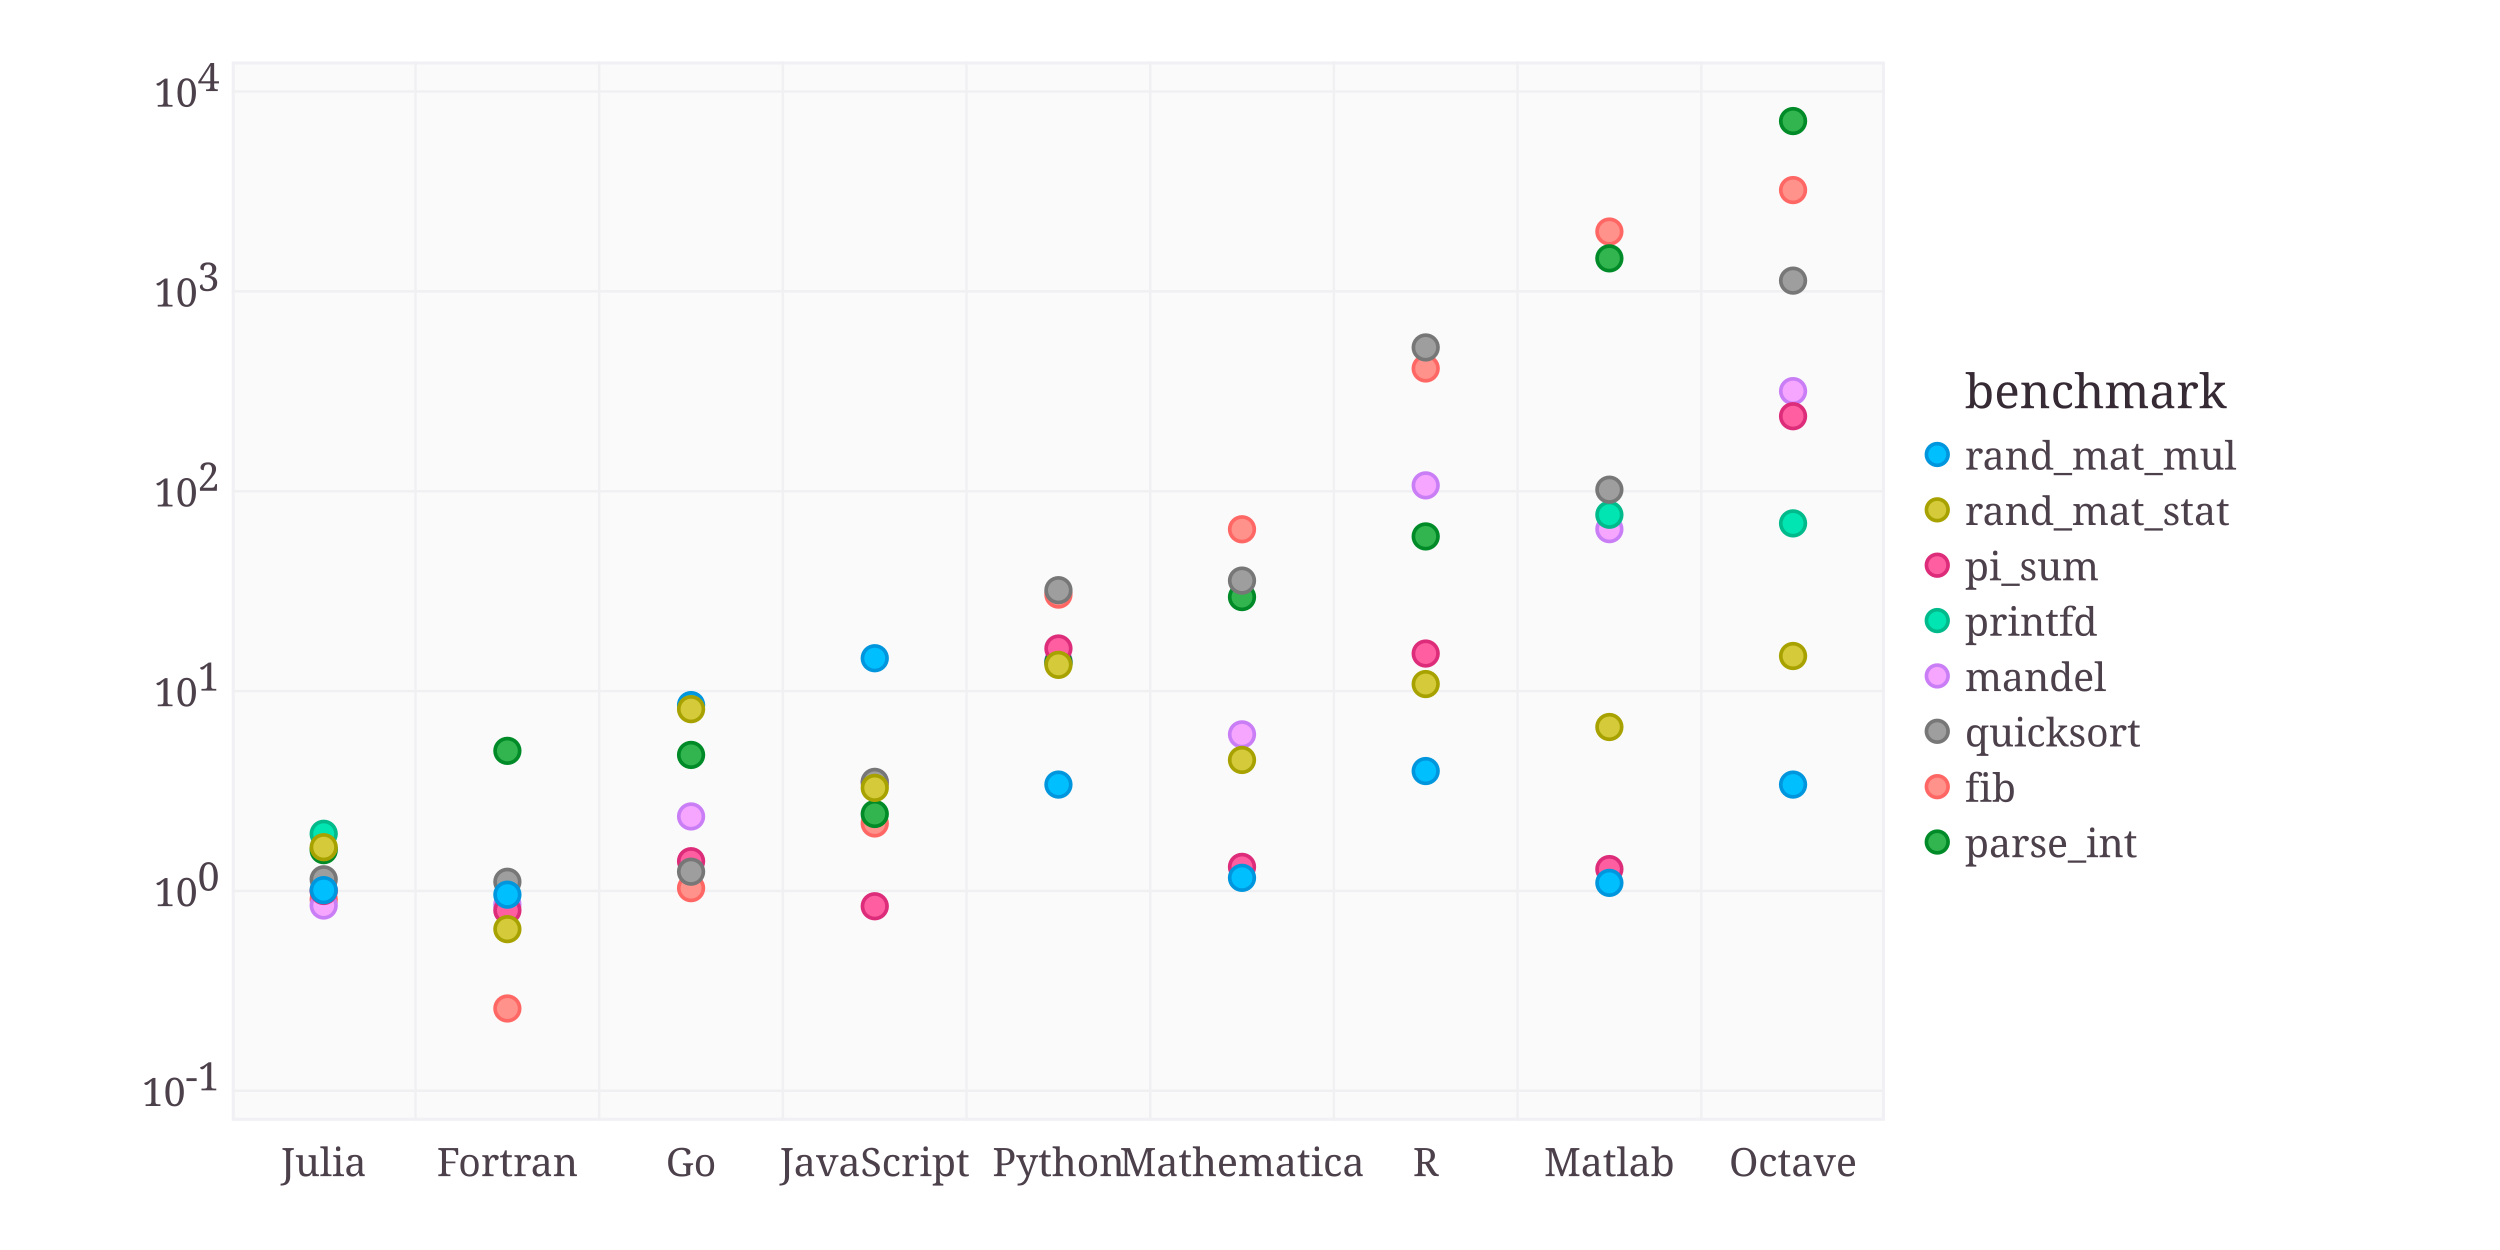
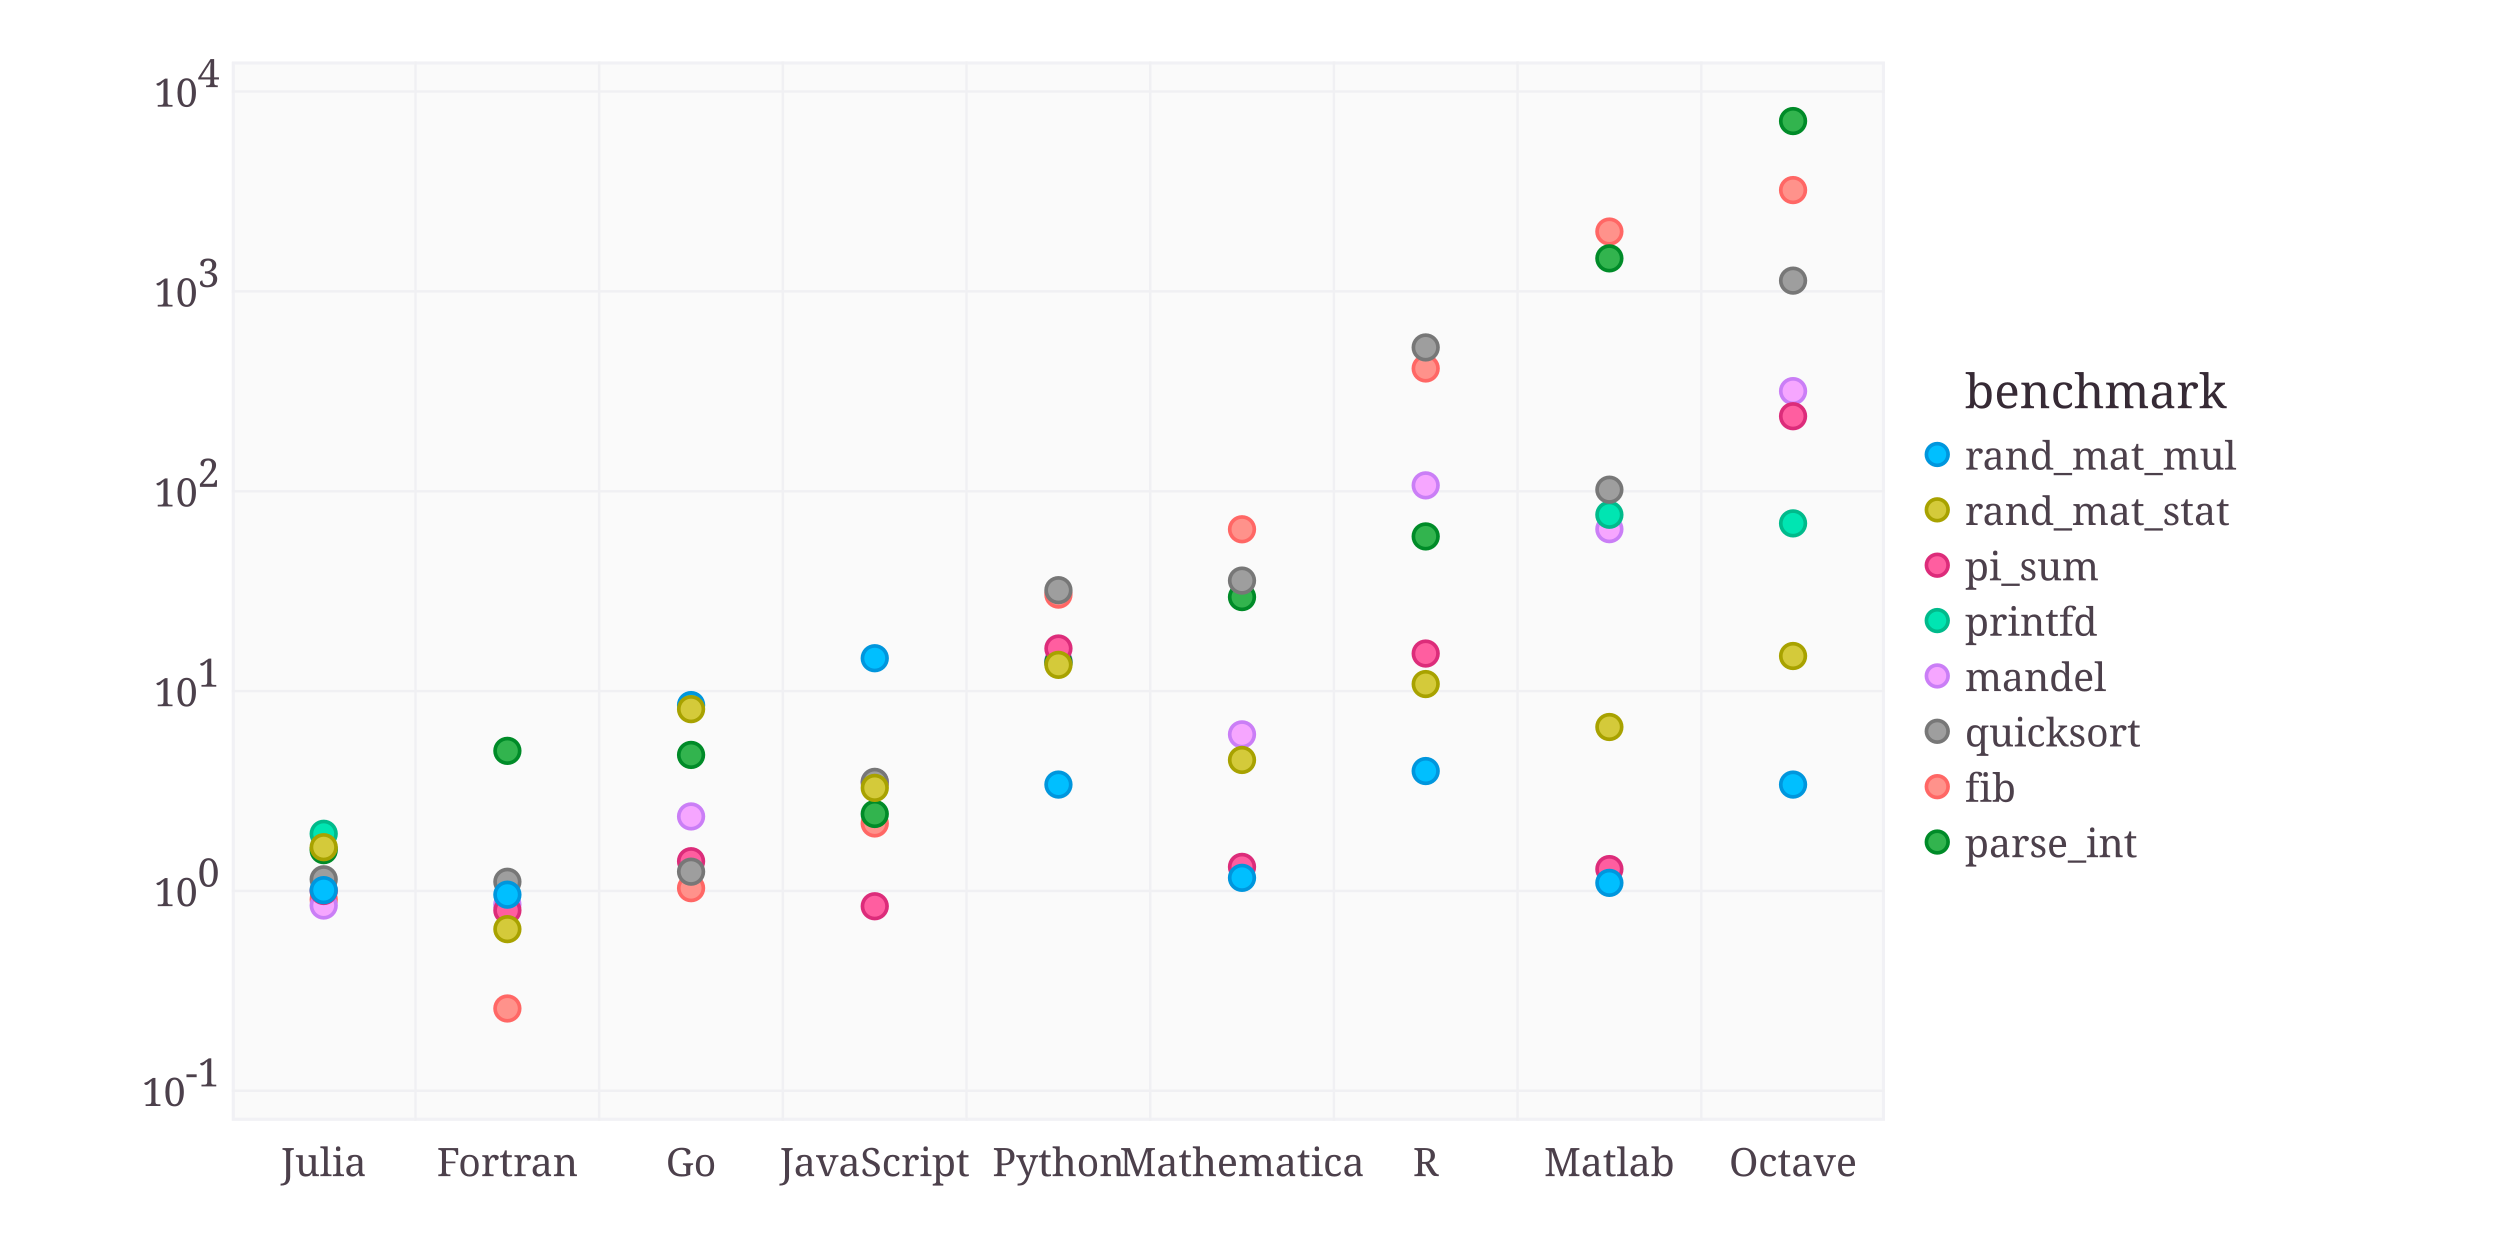
<svg xmlns="http://www.w3.org/2000/svg" version="1.1" width="203.2mm" height="101.6mm" viewBox="0 0 203.2 101.6" style="stroke:black;fill:black" stroke-width="0.5">
  <g class="plotroot yscalable">
    <g clip-path="url(#clippath1)">
-       <g fill="#4C404B" font-size="3.18" font-family="Georgia" stroke="none" class="guide ylabels">
-         <text x="17.84" y="56.17" text-anchor="end" style="dominant-baseline:central">10<tspan style="dominant-baseline:inherit" baseline-shift="super">1</tspan>
-         </text>
-         <text x="17.84" y="39.93" text-anchor="end" style="dominant-baseline:central">10<tspan style="dominant-baseline:inherit" baseline-shift="super">2</tspan>
-         </text>
-         <text x="17.84" y="137.4" text-anchor="end" style="dominant-baseline:central">10<tspan style="dominant-baseline:inherit" baseline-shift="super">-4</tspan>
-         </text>
-         <text x="17.84" y="104.91" text-anchor="end" style="dominant-baseline:central">10<tspan style="dominant-baseline:inherit" baseline-shift="super">-2</tspan>
-         </text>
-         <text x="17.84" y="-41.3" text-anchor="end" style="dominant-baseline:central">10<tspan style="dominant-baseline:inherit" baseline-shift="super">7</tspan>
-         </text>
-         <text x="17.84" y="121.15" text-anchor="end" style="dominant-baseline:central">10<tspan style="dominant-baseline:inherit" baseline-shift="super">-3</tspan>
-         </text>
-         <text x="17.84" y="-57.54" text-anchor="end" style="dominant-baseline:central">10<tspan style="dominant-baseline:inherit" baseline-shift="super">8</tspan>
-         </text>
-         <text x="17.84" y="72.42" text-anchor="end" style="dominant-baseline:central">10<tspan style="dominant-baseline:inherit" baseline-shift="super">0</tspan>
-         </text>
-         <text x="17.84" y="88.66" text-anchor="end" style="dominant-baseline:central">10<tspan style="dominant-baseline:inherit" baseline-shift="super">-1</tspan>
-         </text>
-         <text x="17.84" y="-73.79" text-anchor="end" style="dominant-baseline:central">10<tspan style="dominant-baseline:inherit" baseline-shift="super">9</tspan>
-         </text>
-         <text x="17.84" y="-25.05" text-anchor="end" style="dominant-baseline:central">10<tspan style="dominant-baseline:inherit" baseline-shift="super">6</tspan>
-         </text>
-         <text x="17.84" y="7.44" text-anchor="end" style="dominant-baseline:central">10<tspan style="dominant-baseline:inherit" baseline-shift="super">4</tspan>
-         </text>
-         <text x="17.84" y="169.89" text-anchor="end" style="dominant-baseline:central">10<tspan style="dominant-baseline:inherit" baseline-shift="super">-6</tspan>
-         </text>
-         <text x="17.84" y="23.68" text-anchor="end" style="dominant-baseline:central">10<tspan style="dominant-baseline:inherit" baseline-shift="super">3</tspan>
-         </text>
-         <text x="17.84" y="-90.03" text-anchor="end" style="dominant-baseline:central">10<tspan style="dominant-baseline:inherit" baseline-shift="super">10</tspan>
-         </text>
-         <text x="17.84" y="-8.81" text-anchor="end" style="dominant-baseline:central">10<tspan style="dominant-baseline:inherit" baseline-shift="super">5</tspan>
-         </text>
-         <text x="17.84" y="186.13" text-anchor="end" style="dominant-baseline:central">10<tspan style="dominant-baseline:inherit" baseline-shift="super">-7</tspan>
-         </text>
-         <text x="17.84" y="153.64" text-anchor="end" style="dominant-baseline:central">10<tspan style="dominant-baseline:inherit" baseline-shift="super">-5</tspan>
+       <g stroke="none" fill="#4C404B" class="guide ylabels" font-family="Georgia" font-size="3.18">
+         <text x="17.84" y="56.17" text-anchor="end" style="dominant-baseline:central">10<tspan style="dominant-baseline:inherit" dy="-1ex">1</tspan>
+         </text>
+         <text x="17.84" y="39.93" text-anchor="end" style="dominant-baseline:central">10<tspan style="dominant-baseline:inherit" dy="-1ex">2</tspan>
+         </text>
+         <text x="17.84" y="137.4" text-anchor="end" style="dominant-baseline:central">10<tspan style="dominant-baseline:inherit" dy="-1ex">-4</tspan>
+         </text>
+         <text x="17.84" y="104.91" text-anchor="end" style="dominant-baseline:central">10<tspan style="dominant-baseline:inherit" dy="-1ex">-2</tspan>
+         </text>
+         <text x="17.84" y="-41.3" text-anchor="end" style="dominant-baseline:central">10<tspan style="dominant-baseline:inherit" dy="-1ex">7</tspan>
+         </text>
+         <text x="17.84" y="121.15" text-anchor="end" style="dominant-baseline:central">10<tspan style="dominant-baseline:inherit" dy="-1ex">-3</tspan>
+         </text>
+         <text x="17.84" y="-57.54" text-anchor="end" style="dominant-baseline:central">10<tspan style="dominant-baseline:inherit" dy="-1ex">8</tspan>
+         </text>
+         <text x="17.84" y="72.42" text-anchor="end" style="dominant-baseline:central">10<tspan style="dominant-baseline:inherit" dy="-1ex">0</tspan>
+         </text>
+         <text x="17.84" y="88.66" text-anchor="end" style="dominant-baseline:central">10<tspan style="dominant-baseline:inherit" dy="-1ex">-1</tspan>
+         </text>
+         <text x="17.84" y="-73.79" text-anchor="end" style="dominant-baseline:central">10<tspan style="dominant-baseline:inherit" dy="-1ex">9</tspan>
+         </text>
+         <text x="17.84" y="-25.05" text-anchor="end" style="dominant-baseline:central">10<tspan style="dominant-baseline:inherit" dy="-1ex">6</tspan>
+         </text>
+         <text x="17.84" y="7.44" text-anchor="end" style="dominant-baseline:central">10<tspan style="dominant-baseline:inherit" dy="-1ex">4</tspan>
+         </text>
+         <text x="17.84" y="169.89" text-anchor="end" style="dominant-baseline:central">10<tspan style="dominant-baseline:inherit" dy="-1ex">-6</tspan>
+         </text>
+         <text x="17.84" y="23.68" text-anchor="end" style="dominant-baseline:central">10<tspan style="dominant-baseline:inherit" dy="-1ex">3</tspan>
+         </text>
+         <text x="17.84" y="-90.03" text-anchor="end" style="dominant-baseline:central">10<tspan style="dominant-baseline:inherit" dy="-1ex">10</tspan>
+         </text>
+         <text x="17.84" y="-8.81" text-anchor="end" style="dominant-baseline:central">10<tspan style="dominant-baseline:inherit" dy="-1ex">5</tspan>
+         </text>
+         <text x="17.84" y="186.13" text-anchor="end" style="dominant-baseline:central">10<tspan style="dominant-baseline:inherit" dy="-1ex">-7</tspan>
+         </text>
+         <text x="17.84" y="153.64" text-anchor="end" style="dominant-baseline:central">10<tspan style="dominant-baseline:inherit" dy="-1ex">-5</tspan>
        </text>
      </g>
    </g>
    <g clip-path="url(#clippath2)">
-       <g fill="#4C404B" font-size="3.18" font-family="Georgia" stroke="none" class="guide xlabels">
+       <g stroke="none" fill="#4C404B" class="guide xlabels" font-family="Georgia" font-size="3.18">
        <text x="130.81" y="95.6" text-anchor="middle">Matlab</text>
        <text x="56.17" y="95.6" text-anchor="middle">Go</text>
        <text x="115.88" y="95.6" text-anchor="middle">R</text>
        <text x="100.95" y="95.6" text-anchor="middle">Mathematica</text>
        <text x="86.03" y="95.6" text-anchor="middle">Python</text>
        <text x="41.24" y="95.6" text-anchor="middle">Fortran</text>
        <text x="145.74" y="95.6" text-anchor="middle">Octave</text>
        <text x="71.1" y="95.6" text-anchor="middle">JavaScript</text>
        <text x="26.31" y="95.6" text-anchor="middle">Julia</text>
      </g>
    </g>
-     <g font-size="3.88" fill="#362A35" font-family="Georgia" stroke="none">
+     <g stroke="none" fill="#362A35" font-family="Georgia" font-size="3.88">
      <text x="159.71" y="33.18">benchmark</text>
    </g>
-     <g font-size="3.18" font-family="Georgia">
+     <g font-family="Georgia" font-size="3.18">
      <g class="guide color_fib">
        <g fill="#FF928B" stroke="#FF6765" stroke-width="0.3">
          <circle cx="157.46" cy="63.94" r="0.88" />
        </g>
-         <g fill="#4C404B" stroke="none">
+         <g stroke="none" fill="#4C404B">
          <text x="159.71" y="63.94" style="dominant-baseline:central">fib</text>
        </g>
      </g>
      <g class="guide color_mandel">
        <g fill="#F6A6FF" stroke="#CA7EF6" stroke-width="0.3">
          <circle cx="157.46" cy="54.94" r="0.88" />
        </g>
-         <g fill="#4C404B" stroke="none">
+         <g stroke="none" fill="#4C404B">
          <text x="159.71" y="54.94" style="dominant-baseline:central">mandel</text>
        </g>
      </g>
      <g class="guide color_pi_sum">
        <g fill="#FF5EA0" stroke="#DC2C7A" stroke-width="0.3">
          <circle cx="157.46" cy="45.94" r="0.88" />
        </g>
-         <g fill="#4C404B" stroke="none">
+         <g stroke="none" fill="#4C404B">
          <text x="159.71" y="45.94" style="dominant-baseline:central">pi_sum</text>
        </g>
      </g>
      <g class="guide color_rand_mat_mul">
        <g fill="#00BFFF" stroke="#0096DD" stroke-width="0.3">
          <circle cx="157.46" cy="36.94" r="0.88" />
        </g>
-         <g fill="#4C404B" stroke="none">
+         <g stroke="none" fill="#4C404B">
          <text x="159.71" y="36.94" style="dominant-baseline:central">rand_mat_mul</text>
        </g>
      </g>
      <g class="guide color_rand_mat_stat">
        <g fill="#D4CA3A" stroke="#A8A200" stroke-width="0.3">
          <circle cx="157.46" cy="41.44" r="0.88" />
        </g>
-         <g fill="#4C404B" stroke="none">
+         <g stroke="none" fill="#4C404B">
          <text x="159.71" y="41.44" style="dominant-baseline:central">rand_mat_stat</text>
        </g>
      </g>
      <g class="guide color_printfd">
        <g fill="#00E5B2" stroke="#00BA8B" stroke-width="0.3">
          <circle cx="157.46" cy="50.44" r="0.88" />
        </g>
-         <g fill="#4C404B" stroke="none">
+         <g stroke="none" fill="#4C404B">
          <text x="159.71" y="50.44" style="dominant-baseline:central">printfd</text>
        </g>
      </g>
      <g class="guide color_quicksort">
        <g fill="#9E9E9E" stroke="#777777" stroke-width="0.3">
          <circle cx="157.46" cy="59.44" r="0.88" />
        </g>
-         <g fill="#4C404B" stroke="none">
+         <g stroke="none" fill="#4C404B">
          <text x="159.71" y="59.44" style="dominant-baseline:central">quicksort</text>
        </g>
      </g>
      <g class="guide color_parse_int">
        <g fill="#32B44E" stroke="#008B28" stroke-width="0.3">
          <circle cx="157.46" cy="68.44" r="0.88" />
        </g>
-         <g fill="#4C404B" stroke="none">
+         <g stroke="none" fill="#4C404B">
          <text x="159.71" y="68.44" style="dominant-baseline:central">parse_int</text>
        </g>
      </g>
    </g>
    <g>
      <g clip-path="url(#clippath3)">
-         <g fill="#FAFAFA" class="guide background" stroke="#F1F1F5">
+         <g stroke="#F1F1F5" fill="#FAFAFA" class="guide background">
          <path d="M18.84,5 L 153.21 5 153.21 91.1 18.84 91.1 z" />
        </g>
-         <g stroke="#F0F0F3" stroke-width="0.2" class="guide ygridlines xfixed">
+         <g stroke="#F0F0F3" class="guide ygridlines xfixed" stroke-width="0.2">
          <path d="M18.84,56.17 L 153.21 56.17" />
          <path d="M18.84,39.93 L 153.21 39.93" />
          <path d="M18.84,137.4 L 153.21 137.4" />
          <path d="M18.84,104.91 L 153.21 104.91" />
          <path d="M18.84,-41.3 L 153.21 -41.3" />
          <path d="M18.84,121.15 L 153.21 121.15" />
          <path d="M18.84,-57.54 L 153.21 -57.54" />
          <path d="M18.84,72.42 L 153.21 72.42" />
          <path d="M18.84,88.66 L 153.21 88.66" />
          <path d="M18.84,-73.79 L 153.21 -73.79" />
          <path d="M18.84,-25.05 L 153.21 -25.05" />
          <path d="M18.84,7.44 L 153.21 7.44" />
          <path d="M18.84,169.89 L 153.21 169.89" />
          <path d="M18.84,23.68 L 153.21 23.68" />
          <path d="M18.84,-90.03 L 153.21 -90.03" />
          <path d="M18.84,-8.81 L 153.21 -8.81" />
          <path d="M18.84,186.13 L 153.21 186.13" />
          <path d="M18.84,153.64 L 153.21 153.64" />
        </g>
-         <g stroke="#F0F0F3" stroke-width="0.2" class="guide xgridlines yfixed">
+         <g stroke="#F0F0F3" class="guide xgridlines yfixed" stroke-width="0.2">
          <path d="M63.63,5 L 63.63 91.1" />
          <path d="M123.35,5 L 123.35 91.1" />
          <path d="M108.42,5 L 108.42 91.1" />
          <path d="M48.7,5 L 48.7 91.1" />
          <path d="M93.49,5 L 93.49 91.1" />
          <path d="M138.28,5 L 138.28 91.1" />
          <path d="M33.77,5 L 33.77 91.1" />
          <path d="M78.56,5 L 78.56 91.1" />
        </g>
      </g>
      <g clip-path="url(#clippath4)">
        <g class="plotpanel">
          <g stroke-width="0.3">
-             <g fill="#FF928B" class="geometry color_fib" stroke="#FF6765" stroke-width="0.3">
+             <g stroke="#FF6765" fill="#FF928B" class="geometry color_fib" stroke-width="0.3">
              <circle cx="41.24" cy="81.97" r="1" />
            </g>
-             <g fill="#FF928B" class="geometry color_fib" stroke="#FF6765" stroke-width="0.3">
+             <g stroke="#FF6765" fill="#FF928B" class="geometry color_fib" stroke-width="0.3">
              <circle cx="56.17" cy="72.19" r="1" />
            </g>
-             <g fill="#FF928B" class="geometry color_fib" stroke="#FF6765" stroke-width="0.3">
+             <g stroke="#FF6765" fill="#FF928B" class="geometry color_fib" stroke-width="0.3">
              <circle cx="71.1" cy="66.93" r="1" />
            </g>
-             <g fill="#FF928B" class="geometry color_fib" stroke="#FF6765" stroke-width="0.3">
+             <g stroke="#FF6765" fill="#FF928B" class="geometry color_fib" stroke-width="0.3">
              <circle cx="26.31" cy="73.11" r="1" />
            </g>
-             <g fill="#FF928B" class="geometry color_fib" stroke="#FF6765" stroke-width="0.3">
+             <g stroke="#FF6765" fill="#FF928B" class="geometry color_fib" stroke-width="0.3">
              <circle cx="100.95" cy="43.02" r="1" />
            </g>
-             <g fill="#FF928B" class="geometry color_fib" stroke="#FF6765" stroke-width="0.3">
+             <g stroke="#FF6765" fill="#FF928B" class="geometry color_fib" stroke-width="0.3">
              <circle cx="130.81" cy="18.82" r="1" />
            </g>
-             <g fill="#FF928B" class="geometry color_fib" stroke="#FF6765" stroke-width="0.3">
+             <g stroke="#FF6765" fill="#FF928B" class="geometry color_fib" stroke-width="0.3">
              <circle cx="145.74" cy="15.45" r="1" />
            </g>
-             <g fill="#FF928B" class="geometry color_fib" stroke="#FF6765" stroke-width="0.3">
+             <g stroke="#FF6765" fill="#FF928B" class="geometry color_fib" stroke-width="0.3">
              <circle cx="86.03" cy="48.33" r="1" />
            </g>
-             <g fill="#FF928B" class="geometry color_fib" stroke="#FF6765" stroke-width="0.3">
+             <g stroke="#FF6765" fill="#FF928B" class="geometry color_fib" stroke-width="0.3">
              <circle cx="115.88" cy="29.95" r="1" />
            </g>
-             <g fill="#F6A6FF" class="geometry color_mandel" stroke="#CA7EF6" stroke-width="0.3">
+             <g stroke="#CA7EF6" fill="#F6A6FF" class="geometry color_mandel" stroke-width="0.3">
              <circle cx="41.24" cy="73.52" r="1" />
            </g>
-             <g fill="#F6A6FF" class="geometry color_mandel" stroke="#CA7EF6" stroke-width="0.3">
+             <g stroke="#CA7EF6" fill="#F6A6FF" class="geometry color_mandel" stroke-width="0.3">
              <circle cx="56.17" cy="66.36" r="1" />
            </g>
-             <g fill="#F6A6FF" class="geometry color_mandel" stroke="#CA7EF6" stroke-width="0.3">
+             <g stroke="#CA7EF6" fill="#F6A6FF" class="geometry color_mandel" stroke-width="0.3">
              <circle cx="71.1" cy="63.61" r="1" />
            </g>
-             <g fill="#F6A6FF" class="geometry color_mandel" stroke="#CA7EF6" stroke-width="0.3">
+             <g stroke="#CA7EF6" fill="#F6A6FF" class="geometry color_mandel" stroke-width="0.3">
              <circle cx="26.31" cy="73.6" r="1" />
            </g>
-             <g fill="#F6A6FF" class="geometry color_mandel" stroke="#CA7EF6" stroke-width="0.3">
+             <g stroke="#CA7EF6" fill="#F6A6FF" class="geometry color_mandel" stroke-width="0.3">
              <circle cx="100.95" cy="59.69" r="1" />
            </g>
-             <g fill="#F6A6FF" class="geometry color_mandel" stroke="#CA7EF6" stroke-width="0.3">
+             <g stroke="#CA7EF6" fill="#F6A6FF" class="geometry color_mandel" stroke-width="0.3">
              <circle cx="130.81" cy="43.01" r="1" />
            </g>
-             <g fill="#F6A6FF" class="geometry color_mandel" stroke="#CA7EF6" stroke-width="0.3">
+             <g stroke="#CA7EF6" fill="#F6A6FF" class="geometry color_mandel" stroke-width="0.3">
              <circle cx="145.74" cy="31.79" r="1" />
            </g>
-             <g fill="#F6A6FF" class="geometry color_mandel" stroke="#CA7EF6" stroke-width="0.3">
+             <g stroke="#CA7EF6" fill="#F6A6FF" class="geometry color_mandel" stroke-width="0.3">
              <circle cx="86.03" cy="53.7" r="1" />
            </g>
-             <g fill="#F6A6FF" class="geometry color_mandel" stroke="#CA7EF6" stroke-width="0.3">
+             <g stroke="#CA7EF6" fill="#F6A6FF" class="geometry color_mandel" stroke-width="0.3">
              <circle cx="115.88" cy="39.45" r="1" />
            </g>
-             <g fill="#32B44E" class="geometry color_parse_int" stroke="#008B28" stroke-width="0.3">
+             <g stroke="#008B28" fill="#32B44E" class="geometry color_parse_int" stroke-width="0.3">
              <circle cx="41.24" cy="61.03" r="1" />
            </g>
-             <g fill="#32B44E" class="geometry color_parse_int" stroke="#008B28" stroke-width="0.3">
+             <g stroke="#008B28" fill="#32B44E" class="geometry color_parse_int" stroke-width="0.3">
              <circle cx="56.17" cy="61.36" r="1" />
            </g>
-             <g fill="#32B44E" class="geometry color_parse_int" stroke="#008B28" stroke-width="0.3">
+             <g stroke="#008B28" fill="#32B44E" class="geometry color_parse_int" stroke-width="0.3">
              <circle cx="71.1" cy="66.16" r="1" />
            </g>
-             <g fill="#32B44E" class="geometry color_parse_int" stroke="#008B28" stroke-width="0.3">
+             <g stroke="#008B28" fill="#32B44E" class="geometry color_parse_int" stroke-width="0.3">
              <circle cx="26.31" cy="69.1" r="1" />
            </g>
-             <g fill="#32B44E" class="geometry color_parse_int" stroke="#008B28" stroke-width="0.3">
+             <g stroke="#008B28" fill="#32B44E" class="geometry color_parse_int" stroke-width="0.3">
              <circle cx="100.95" cy="48.53" r="1" />
            </g>
-             <g fill="#32B44E" class="geometry color_parse_int" stroke="#008B28" stroke-width="0.3">
+             <g stroke="#008B28" fill="#32B44E" class="geometry color_parse_int" stroke-width="0.3">
              <circle cx="130.81" cy="21" r="1" />
            </g>
-             <g fill="#32B44E" class="geometry color_parse_int" stroke="#008B28" stroke-width="0.3">
+             <g stroke="#008B28" fill="#32B44E" class="geometry color_parse_int" stroke-width="0.3">
              <circle cx="145.74" cy="9.84" r="1" />
            </g>
-             <g fill="#32B44E" class="geometry color_parse_int" stroke="#008B28" stroke-width="0.3">
+             <g stroke="#008B28" fill="#32B44E" class="geometry color_parse_int" stroke-width="0.3">
              <circle cx="86.03" cy="53.82" r="1" />
            </g>
-             <g fill="#32B44E" class="geometry color_parse_int" stroke="#008B28" stroke-width="0.3">
+             <g stroke="#008B28" fill="#32B44E" class="geometry color_parse_int" stroke-width="0.3">
              <circle cx="115.88" cy="43.6" r="1" />
            </g>
-             <g fill="#FF5EA0" class="geometry color_pi_sum" stroke="#DC2C7A" stroke-width="0.3">
+             <g stroke="#DC2C7A" fill="#FF5EA0" class="geometry color_pi_sum" stroke-width="0.3">
              <circle cx="41.24" cy="73.99" r="1" />
            </g>
-             <g fill="#FF5EA0" class="geometry color_pi_sum" stroke="#DC2C7A" stroke-width="0.3">
+             <g stroke="#DC2C7A" fill="#FF5EA0" class="geometry color_pi_sum" stroke-width="0.3">
              <circle cx="56.17" cy="70" r="1" />
            </g>
-             <g fill="#FF5EA0" class="geometry color_pi_sum" stroke="#DC2C7A" stroke-width="0.3">
+             <g stroke="#DC2C7A" fill="#FF5EA0" class="geometry color_pi_sum" stroke-width="0.3">
              <circle cx="71.1" cy="73.66" r="1" />
            </g>
-             <g fill="#FF5EA0" class="geometry color_pi_sum" stroke="#DC2C7A" stroke-width="0.3">
+             <g stroke="#DC2C7A" fill="#FF5EA0" class="geometry color_pi_sum" stroke-width="0.3">
              <circle cx="26.31" cy="72.42" r="1" />
            </g>
-             <g fill="#FF5EA0" class="geometry color_pi_sum" stroke="#DC2C7A" stroke-width="0.3">
+             <g stroke="#DC2C7A" fill="#FF5EA0" class="geometry color_pi_sum" stroke-width="0.3">
              <circle cx="100.95" cy="70.46" r="1" />
            </g>
-             <g fill="#FF5EA0" class="geometry color_pi_sum" stroke="#DC2C7A" stroke-width="0.3">
+             <g stroke="#DC2C7A" fill="#FF5EA0" class="geometry color_pi_sum" stroke-width="0.3">
              <circle cx="130.81" cy="70.64" r="1" />
            </g>
-             <g fill="#FF5EA0" class="geometry color_pi_sum" stroke="#DC2C7A" stroke-width="0.3">
+             <g stroke="#DC2C7A" fill="#FF5EA0" class="geometry color_pi_sum" stroke-width="0.3">
              <circle cx="145.74" cy="33.83" r="1" />
            </g>
-             <g fill="#FF5EA0" class="geometry color_pi_sum" stroke="#DC2C7A" stroke-width="0.3">
+             <g stroke="#DC2C7A" fill="#FF5EA0" class="geometry color_pi_sum" stroke-width="0.3">
              <circle cx="86.03" cy="52.71" r="1" />
            </g>
-             <g fill="#FF5EA0" class="geometry color_pi_sum" stroke="#DC2C7A" stroke-width="0.3">
+             <g stroke="#DC2C7A" fill="#FF5EA0" class="geometry color_pi_sum" stroke-width="0.3">
              <circle cx="115.88" cy="53.12" r="1" />
            </g>
-             <g fill="#00E5B2" class="geometry color_printfd" stroke="#00BA8B" stroke-width="0.3">
+             <g stroke="#00BA8B" fill="#00E5B2" class="geometry color_printfd" stroke-width="0.3">
              <circle cx="26.31" cy="67.77" r="1" />
            </g>
-             <g fill="#00E5B2" class="geometry color_printfd" stroke="#00BA8B" stroke-width="0.3">
+             <g stroke="#00BA8B" fill="#00E5B2" class="geometry color_printfd" stroke-width="0.3">
              <circle cx="130.81" cy="41.84" r="1" />
            </g>
-             <g fill="#00E5B2" class="geometry color_printfd" stroke="#00BA8B" stroke-width="0.3">
+             <g stroke="#00BA8B" fill="#00E5B2" class="geometry color_printfd" stroke-width="0.3">
              <circle cx="145.74" cy="42.54" r="1" />
            </g>
-             <g fill="#9E9E9E" class="geometry color_quicksort" stroke="#777777" stroke-width="0.3">
+             <g stroke="#777777" fill="#9E9E9E" class="geometry color_quicksort" stroke-width="0.3">
              <circle cx="41.24" cy="71.67" r="1" />
            </g>
-             <g fill="#9E9E9E" class="geometry color_quicksort" stroke="#777777" stroke-width="0.3">
+             <g stroke="#777777" fill="#9E9E9E" class="geometry color_quicksort" stroke-width="0.3">
              <circle cx="56.17" cy="70.85" r="1" />
            </g>
-             <g fill="#9E9E9E" class="geometry color_quicksort" stroke="#777777" stroke-width="0.3">
+             <g stroke="#777777" fill="#9E9E9E" class="geometry color_quicksort" stroke-width="0.3">
              <circle cx="71.1" cy="63.55" r="1" />
            </g>
-             <g fill="#9E9E9E" class="geometry color_quicksort" stroke="#777777" stroke-width="0.3">
+             <g stroke="#777777" fill="#9E9E9E" class="geometry color_quicksort" stroke-width="0.3">
              <circle cx="26.31" cy="71.47" r="1" />
            </g>
-             <g fill="#9E9E9E" class="geometry color_quicksort" stroke="#777777" stroke-width="0.3">
+             <g stroke="#777777" fill="#9E9E9E" class="geometry color_quicksort" stroke-width="0.3">
              <circle cx="100.95" cy="47.19" r="1" />
            </g>
-             <g fill="#9E9E9E" class="geometry color_quicksort" stroke="#777777" stroke-width="0.3">
+             <g stroke="#777777" fill="#9E9E9E" class="geometry color_quicksort" stroke-width="0.3">
              <circle cx="130.81" cy="39.8" r="1" />
            </g>
-             <g fill="#9E9E9E" class="geometry color_quicksort" stroke="#777777" stroke-width="0.3">
+             <g stroke="#777777" fill="#9E9E9E" class="geometry color_quicksort" stroke-width="0.3">
              <circle cx="145.74" cy="22.81" r="1" />
            </g>
-             <g fill="#9E9E9E" class="geometry color_quicksort" stroke="#777777" stroke-width="0.3">
+             <g stroke="#777777" fill="#9E9E9E" class="geometry color_quicksort" stroke-width="0.3">
              <circle cx="86.03" cy="47.97" r="1" />
            </g>
-             <g fill="#9E9E9E" class="geometry color_quicksort" stroke="#777777" stroke-width="0.3">
+             <g stroke="#777777" fill="#9E9E9E" class="geometry color_quicksort" stroke-width="0.3">
              <circle cx="115.88" cy="28.24" r="1" />
            </g>
-             <g fill="#00BFFF" class="geometry color_rand_mat_mul" stroke="#0096DD" stroke-width="0.3">
+             <g stroke="#0096DD" fill="#00BFFF" class="geometry color_rand_mat_mul" stroke-width="0.3">
              <circle cx="41.24" cy="72.72" r="1" />
            </g>
-             <g fill="#00BFFF" class="geometry color_rand_mat_mul" stroke="#0096DD" stroke-width="0.3">
+             <g stroke="#0096DD" fill="#00BFFF" class="geometry color_rand_mat_mul" stroke-width="0.3">
              <circle cx="56.17" cy="57.31" r="1" />
            </g>
-             <g fill="#00BFFF" class="geometry color_rand_mat_mul" stroke="#0096DD" stroke-width="0.3">
+             <g stroke="#0096DD" fill="#00BFFF" class="geometry color_rand_mat_mul" stroke-width="0.3">
              <circle cx="71.1" cy="53.5" r="1" />
            </g>
-             <g fill="#00BFFF" class="geometry color_rand_mat_mul" stroke="#0096DD" stroke-width="0.3">
+             <g stroke="#0096DD" fill="#00BFFF" class="geometry color_rand_mat_mul" stroke-width="0.3">
              <circle cx="26.31" cy="72.35" r="1" />
            </g>
-             <g fill="#00BFFF" class="geometry color_rand_mat_mul" stroke="#0096DD" stroke-width="0.3">
+             <g stroke="#0096DD" fill="#00BFFF" class="geometry color_rand_mat_mul" stroke-width="0.3">
              <circle cx="100.95" cy="71.35" r="1" />
            </g>
-             <g fill="#00BFFF" class="geometry color_rand_mat_mul" stroke="#0096DD" stroke-width="0.3">
+             <g stroke="#0096DD" fill="#00BFFF" class="geometry color_rand_mat_mul" stroke-width="0.3">
              <circle cx="130.81" cy="71.76" r="1" />
            </g>
-             <g fill="#00BFFF" class="geometry color_rand_mat_mul" stroke="#0096DD" stroke-width="0.3">
+             <g stroke="#0096DD" fill="#00BFFF" class="geometry color_rand_mat_mul" stroke-width="0.3">
              <circle cx="145.74" cy="63.77" r="1" />
            </g>
-             <g fill="#00BFFF" class="geometry color_rand_mat_mul" stroke="#0096DD" stroke-width="0.3">
+             <g stroke="#0096DD" fill="#00BFFF" class="geometry color_rand_mat_mul" stroke-width="0.3">
              <circle cx="86.03" cy="63.77" r="1" />
            </g>
-             <g fill="#00BFFF" class="geometry color_rand_mat_mul" stroke="#0096DD" stroke-width="0.3">
+             <g stroke="#0096DD" fill="#00BFFF" class="geometry color_rand_mat_mul" stroke-width="0.3">
              <circle cx="115.88" cy="62.67" r="1" />
            </g>
-             <g fill="#D4CA3A" class="geometry color_rand_mat_stat" stroke="#A8A200" stroke-width="0.3">
+             <g stroke="#A8A200" fill="#D4CA3A" class="geometry color_rand_mat_stat" stroke-width="0.3">
              <circle cx="41.24" cy="75.52" r="1" />
            </g>
-             <g fill="#D4CA3A" class="geometry color_rand_mat_stat" stroke="#A8A200" stroke-width="0.3">
+             <g stroke="#A8A200" fill="#D4CA3A" class="geometry color_rand_mat_stat" stroke-width="0.3">
              <circle cx="56.17" cy="57.64" r="1" />
            </g>
-             <g fill="#D4CA3A" class="geometry color_rand_mat_stat" stroke="#A8A200" stroke-width="0.3">
+             <g stroke="#A8A200" fill="#D4CA3A" class="geometry color_rand_mat_stat" stroke-width="0.3">
              <circle cx="71.1" cy="64.04" r="1" />
            </g>
-             <g fill="#D4CA3A" class="geometry color_rand_mat_stat" stroke="#A8A200" stroke-width="0.3">
+             <g stroke="#A8A200" fill="#D4CA3A" class="geometry color_rand_mat_stat" stroke-width="0.3">
              <circle cx="26.31" cy="68.86" r="1" />
            </g>
-             <g fill="#D4CA3A" class="geometry color_rand_mat_stat" stroke="#A8A200" stroke-width="0.3">
+             <g stroke="#A8A200" fill="#D4CA3A" class="geometry color_rand_mat_stat" stroke-width="0.3">
              <circle cx="100.95" cy="61.77" r="1" />
            </g>
-             <g fill="#D4CA3A" class="geometry color_rand_mat_stat" stroke="#A8A200" stroke-width="0.3">
+             <g stroke="#A8A200" fill="#D4CA3A" class="geometry color_rand_mat_stat" stroke-width="0.3">
              <circle cx="130.81" cy="59.09" r="1" />
            </g>
-             <g fill="#D4CA3A" class="geometry color_rand_mat_stat" stroke="#A8A200" stroke-width="0.3">
+             <g stroke="#A8A200" fill="#D4CA3A" class="geometry color_rand_mat_stat" stroke-width="0.3">
              <circle cx="145.74" cy="53.32" r="1" />
            </g>
-             <g fill="#D4CA3A" class="geometry color_rand_mat_stat" stroke="#A8A200" stroke-width="0.3">
+             <g stroke="#A8A200" fill="#D4CA3A" class="geometry color_rand_mat_stat" stroke-width="0.3">
              <circle cx="86.03" cy="54.04" r="1" />
            </g>
-             <g fill="#D4CA3A" class="geometry color_rand_mat_stat" stroke="#A8A200" stroke-width="0.3">
+             <g stroke="#A8A200" fill="#D4CA3A" class="geometry color_rand_mat_stat" stroke-width="0.3">
              <circle cx="115.88" cy="55.6" r="1" />
            </g>
          </g>
        </g>
      </g>
      <g clip-path="url(#clippath5)">
    </g>
    </g>
  </g>
  <defs>
    <clipPath id="clippath1">
      <path d="M5,1 L 18.84 1 18.84 92.1 5 92.1" />
    </clipPath>
    <clipPath id="clippath2">
      <path d="M5.41,91.1 L 166.64 91.1 166.64 96.6 5.41 96.6" />
    </clipPath>
    <clipPath id="clippath3">
      <path d="M18.84,5 L 153.21 5 153.21 91.1 18.84 91.1" />
    </clipPath>
    <clipPath id="clippath4">
      <path d="M18.84,5 L 153.21 5 153.21 91.1 18.84 91.1" />
    </clipPath>
    <clipPath id="clippath5">
      <path d="M18.84,5 L 153.21 5 153.21 91.1 18.84 91.1" />
    </clipPath>
  </defs>
</svg>
